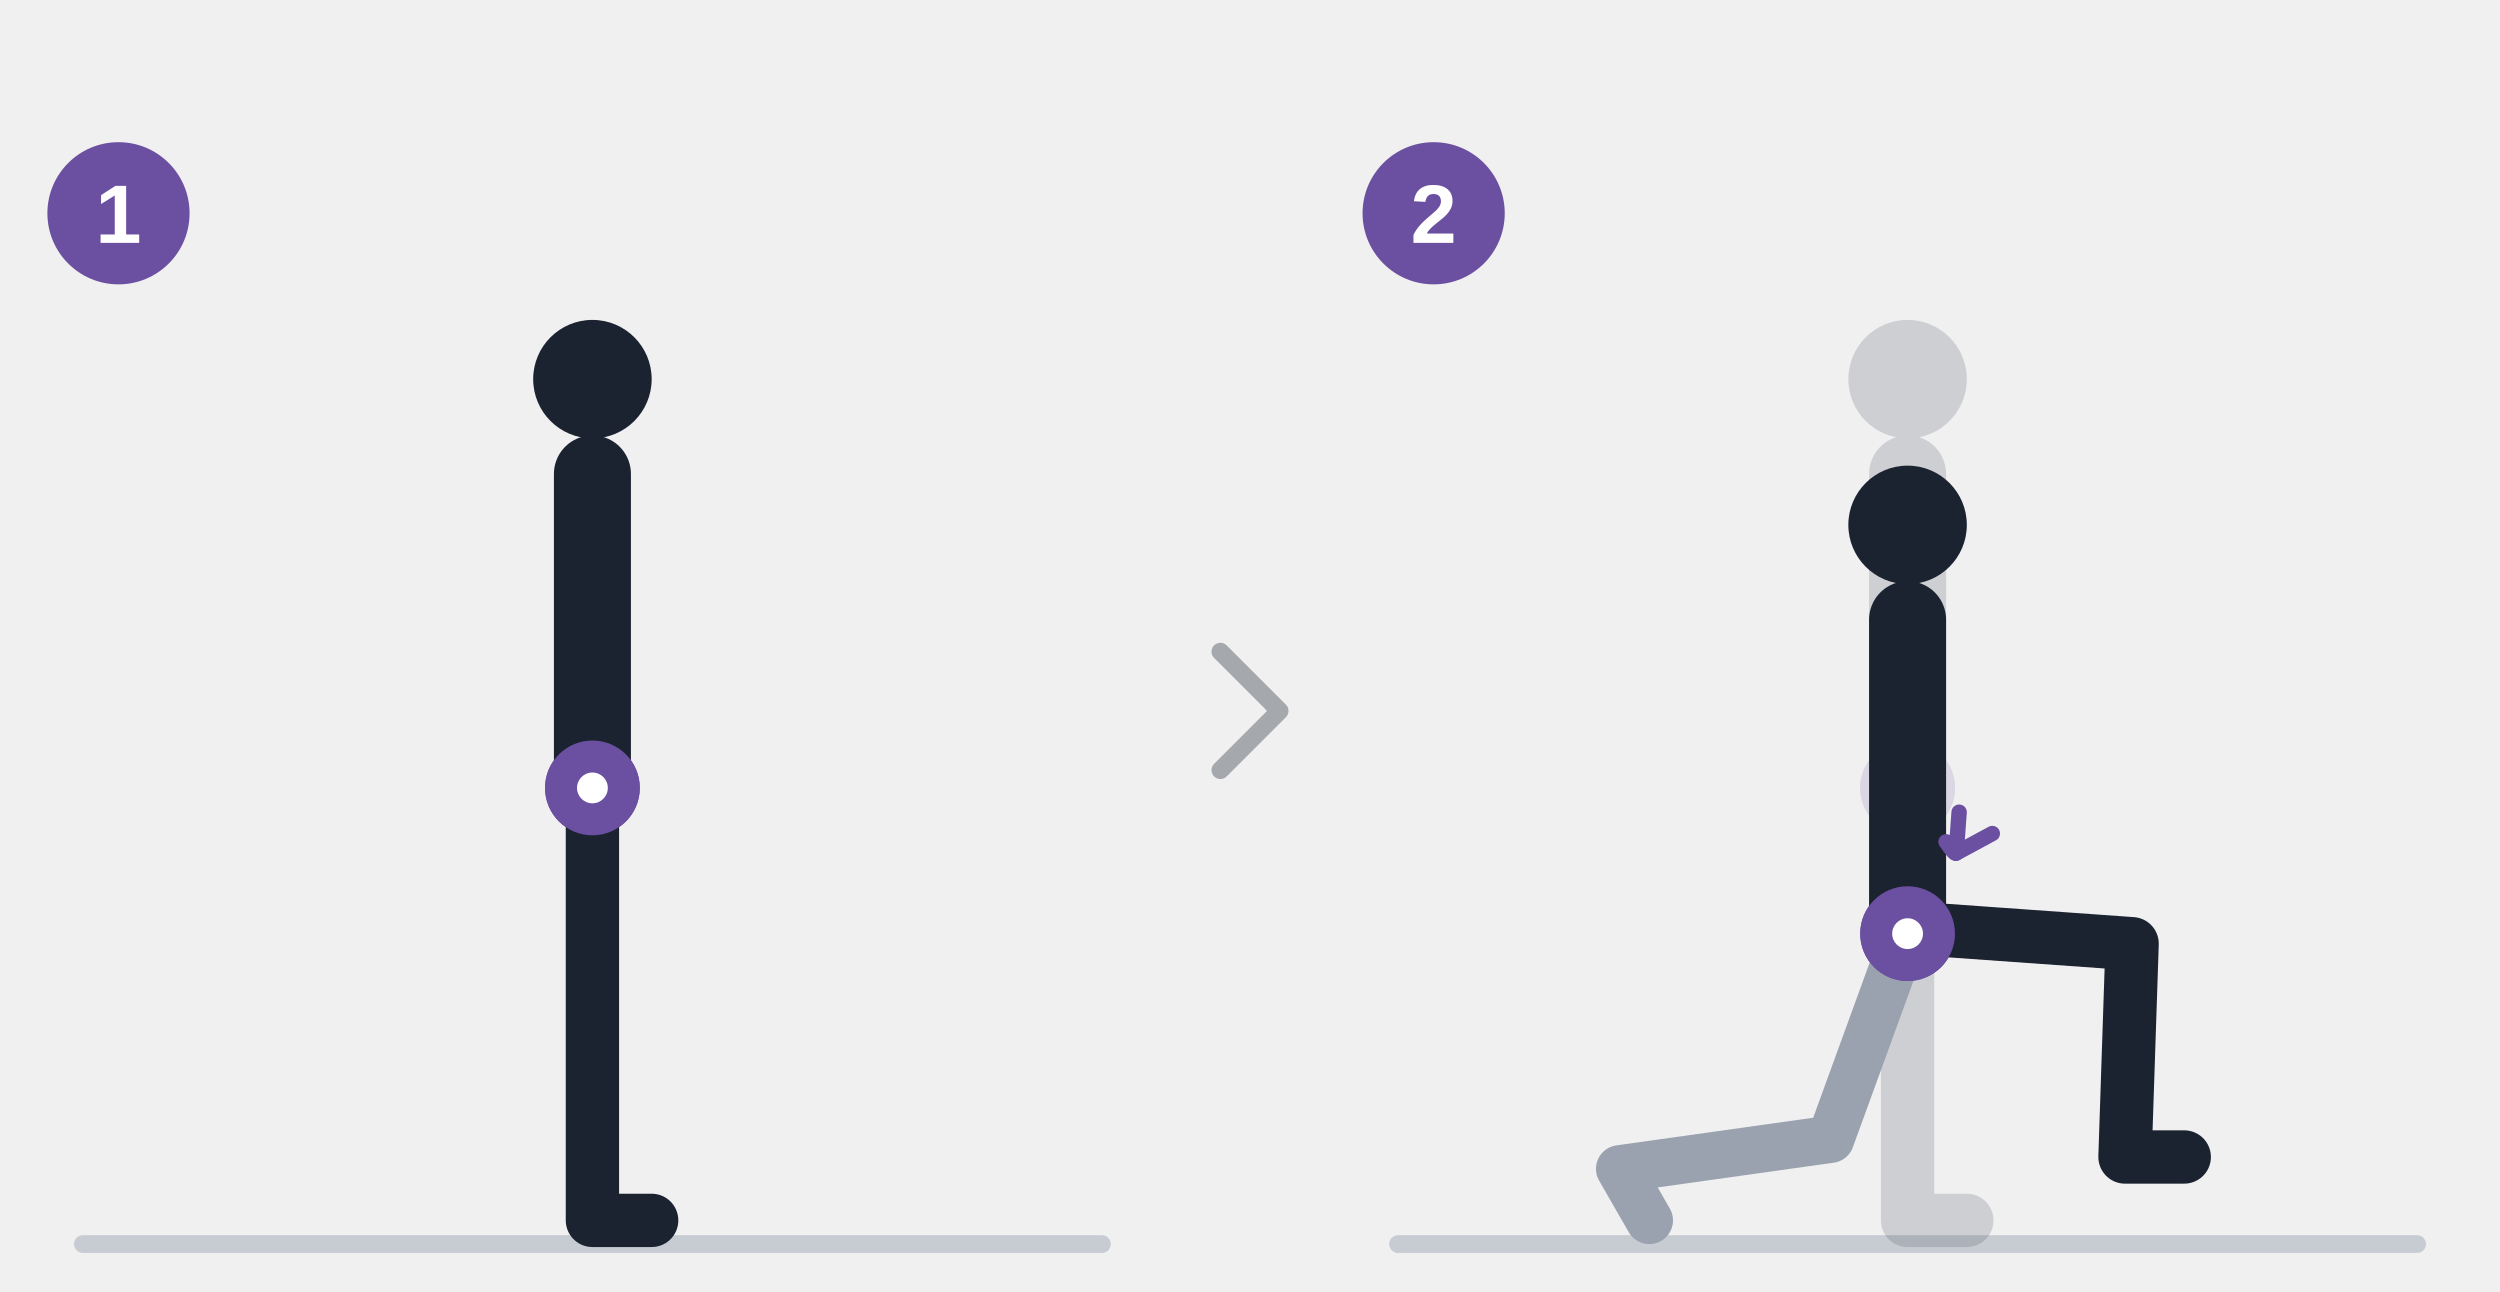
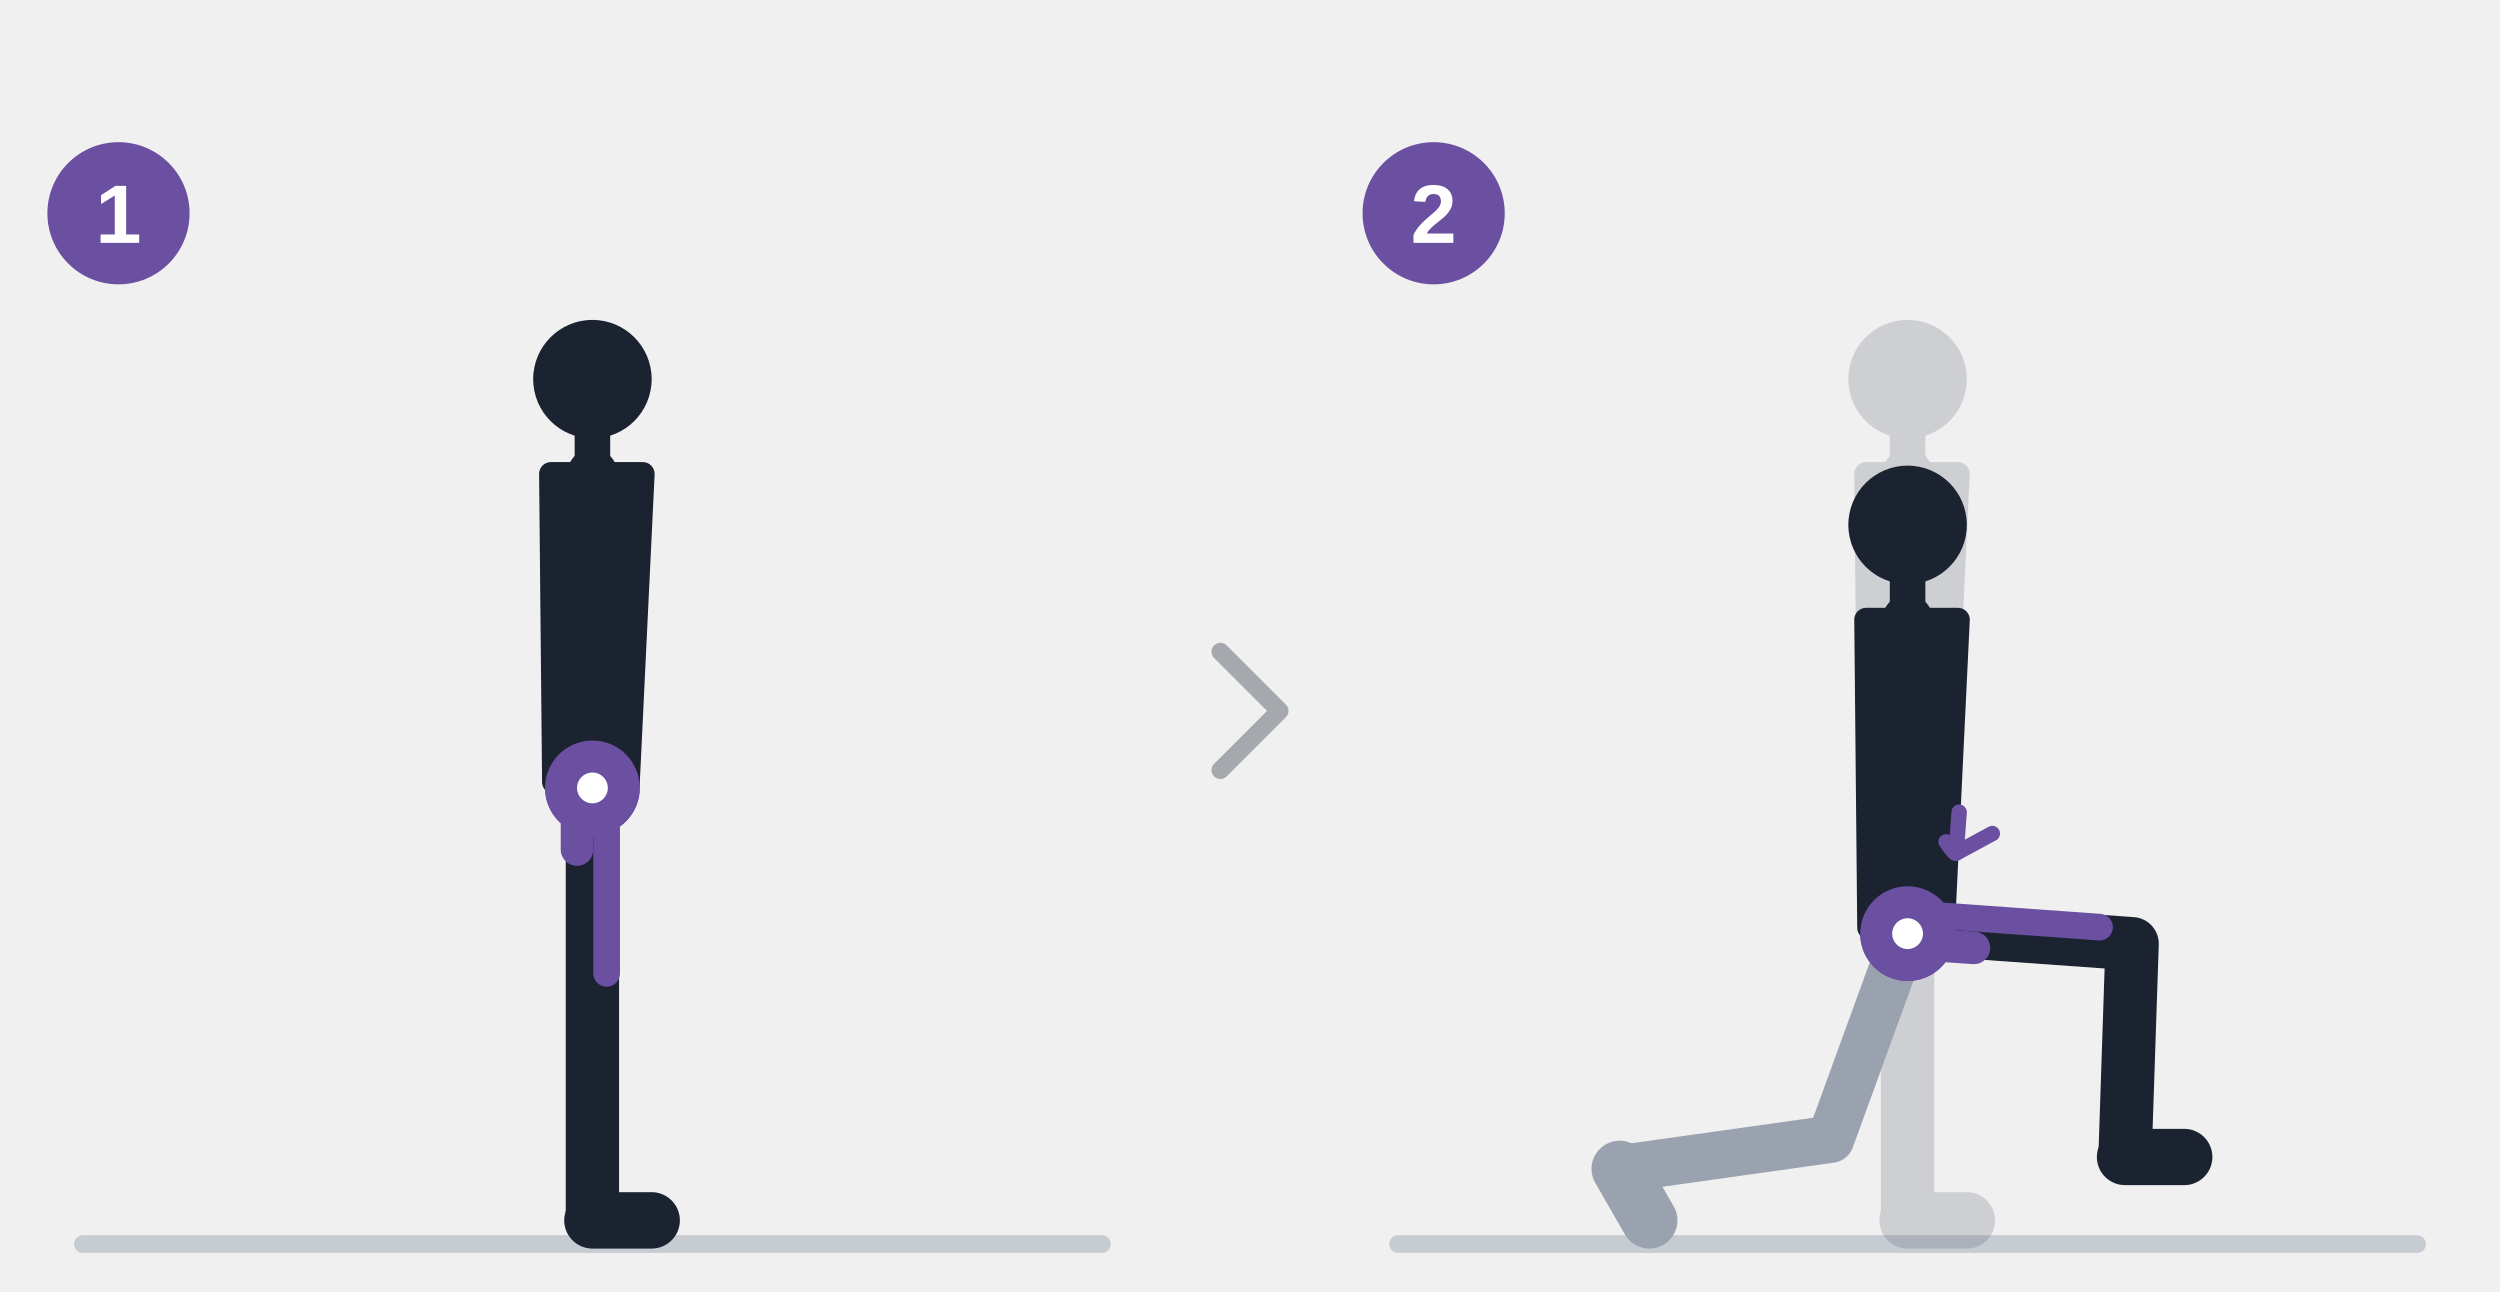
<svg xmlns="http://www.w3.org/2000/svg" viewBox="0 -18 422 218" role="img">
  <g>
    <line x1="14" y1="192" x2="186" y2="192" stroke="#C7CCD3" stroke-width="3" stroke-linecap="round" />
-     <polyline points="100.0,114.0 100.0,152.0 100.0,188.0 110.0,188.0" fill="none" stroke="#9AA2AF" stroke-width="8" stroke-linecap="round" stroke-linejoin="round" />
+     <polyline points="100.0,114.0 100.0,152.0 100.0,188.0" fill="none" stroke="#9AA2AF" stroke-width="8" stroke-linecap="round" stroke-linejoin="round" />
+     <line x1="100.0" y1="188.0" x2="110.0" y2="188.0" stroke="#9AA2AF" stroke-width="9.5" stroke-linecap="round" />
    <polyline points="100.0,62.0 100.0,90.0 100.0,115.0" fill="none" stroke="#9AA2AF" stroke-width="7.5" stroke-linecap="round" stroke-linejoin="round" />
+     <circle cx="100.0" cy="115.0" r="4.6" fill="#9AA2AF" />
    <circle cx="100.0" cy="115.0" r="8" fill="#6B4FA0" />
    <circle cx="100.0" cy="115.0" r="2.6" fill="#fff" />
-     <line x1="100.0" y1="114.0" x2="100.0" y2="62.0" stroke="#1B2230" stroke-width="13" stroke-linecap="round" />
+     <polygon points="106.0,114.0 108.5,62.0 93.0,62.0 93.5,114.0" fill="#1B2230" stroke="#1B2230" stroke-width="4" stroke-linejoin="round" />
+     <line x1="100.0" y1="62.0" x2="100.0" y2="53.2" stroke="#1B2230" stroke-width="6" stroke-linecap="round" />
    <circle cx="100.0" cy="46.0" r="10" fill="#1B2230" />
-     <polyline points="100.0,114.0 100.0,152.0 100.0,188.0 110.0,188.0" fill="none" stroke="#1B2230" stroke-width="9" stroke-linecap="round" stroke-linejoin="round" />
+     <polyline points="100.0,114.0 100.0,152.0 100.0,188.0" fill="none" stroke="#1B2230" stroke-width="9" stroke-linecap="round" stroke-linejoin="round" />
+     <line x1="100.0" y1="188.0" x2="110.0" y2="188.0" stroke="#1B2230" stroke-width="9.5" stroke-linecap="round" />
+     <line x1="102.4" y1="119.7" x2="102.4" y2="146.3" stroke="#6B4FA0" stroke-width="4.5" stroke-linecap="round" />
+     <line x1="97.4" y1="111.0" x2="97.4" y2="125.4" stroke="#6B4FA0" stroke-width="5.5" stroke-linecap="round" />
    <polyline points="100.0,62.0 100.0,90.0 100.0,115.0" fill="none" stroke="#1B2230" stroke-width="8.5" stroke-linecap="round" stroke-linejoin="round" />
+     <circle cx="100.0" cy="115.0" r="4.6" fill="#1B2230" />
    <circle cx="100.0" cy="115.0" r="8" fill="#6B4FA0" />
    <circle cx="100.0" cy="115.0" r="2.6" fill="#fff" />
    <circle cx="20" cy="18" r="12" fill="#6B4FA0" />
    <text x="20" y="23" text-anchor="middle" font-family="Arial,sans-serif" font-weight="700" font-size="14" fill="#fff">1</text>
  </g>
  <path d="M206,92 L216,102 L206,112" fill="none" stroke="#1B2230" stroke-width="3" stroke-linecap="round" stroke-linejoin="round" opacity=".35" />
  <g transform="translate(222 0)">
    <line x1="14" y1="192" x2="186" y2="192" stroke="#C7CCD3" stroke-width="3" stroke-linecap="round" />
    <g opacity=".16">
-       <polyline points="100.0,114.0 100.0,152.0 100.0,188.0 110.0,188.0" fill="none" stroke="#9AA2AF" stroke-width="8" stroke-linecap="round" stroke-linejoin="round" />
+       <polyline points="100.0,114.0 100.0,152.0 100.0,188.0" fill="none" stroke="#9AA2AF" stroke-width="8" stroke-linecap="round" stroke-linejoin="round" />
+       <line x1="100.0" y1="188.0" x2="110.0" y2="188.0" stroke="#9AA2AF" stroke-width="9.5" stroke-linecap="round" />
      <polyline points="100.0,62.0 100.0,90.0 100.0,115.0" fill="none" stroke="#9AA2AF" stroke-width="7.5" stroke-linecap="round" stroke-linejoin="round" />
+       <circle cx="100.0" cy="115.0" r="4.6" fill="#9AA2AF" />
      <circle cx="100.0" cy="115.0" r="8" fill="#6B4FA0" />
      <circle cx="100.0" cy="115.0" r="2.6" fill="#fff" />
-       <line x1="100.0" y1="114.0" x2="100.0" y2="62.0" stroke="#1B2230" stroke-width="13" stroke-linecap="round" />
+       <polygon points="106.0,114.0 108.5,62.0 93.0,62.0 93.5,114.0" fill="#1B2230" stroke="#1B2230" stroke-width="4" stroke-linejoin="round" />
+       <line x1="100.0" y1="62.0" x2="100.0" y2="53.2" stroke="#1B2230" stroke-width="6" stroke-linecap="round" />
      <circle cx="100.0" cy="46.0" r="10" fill="#1B2230" />
-       <polyline points="100.0,114.0 100.0,152.0 100.0,188.0 110.0,188.0" fill="none" stroke="#1B2230" stroke-width="9" stroke-linecap="round" stroke-linejoin="round" />
+       <polyline points="100.0,114.0 100.0,152.0 100.0,188.0" fill="none" stroke="#1B2230" stroke-width="9" stroke-linecap="round" stroke-linejoin="round" />
+       <line x1="100.0" y1="188.0" x2="110.0" y2="188.0" stroke="#1B2230" stroke-width="9.5" stroke-linecap="round" />
      <polyline points="100.0,62.0 100.0,90.0 100.0,115.0" fill="none" stroke="#1B2230" stroke-width="8.5" stroke-linecap="round" stroke-linejoin="round" />
+       <circle cx="100.0" cy="115.0" r="4.6" fill="#1B2230" />
      <circle cx="100.0" cy="115.0" r="8" fill="#6B4FA0" />
      <circle cx="100.0" cy="115.0" r="2.6" fill="#fff" />
    </g>
-     <polyline points="100.0,138.6 87.0,174.3 51.4,179.3 56.4,188.0" fill="none" stroke="#9AA2AF" stroke-width="8" stroke-linecap="round" stroke-linejoin="round" />
+     <polyline points="100.0,138.6 87.0,174.3 51.4,179.3" fill="none" stroke="#9AA2AF" stroke-width="8" stroke-linecap="round" stroke-linejoin="round" />
+     <line x1="51.4" y1="179.3" x2="56.4" y2="188.0" stroke="#9AA2AF" stroke-width="9.5" stroke-linecap="round" />
    <polyline points="100.0,86.6 100.0,114.6 100.0,139.6" fill="none" stroke="#9AA2AF" stroke-width="7.5" stroke-linecap="round" stroke-linejoin="round" />
+     <circle cx="100.0" cy="139.6" r="4.6" fill="#9AA2AF" />
    <circle cx="100.0" cy="139.6" r="8" fill="#6B4FA0" />
    <circle cx="100.0" cy="139.6" r="2.6" fill="#fff" />
-     <line x1="100.0" y1="138.6" x2="100.0" y2="86.6" stroke="#1B2230" stroke-width="13" stroke-linecap="round" />
+     <polygon points="106.0,138.6 108.5,86.6 93.0,86.6 93.5,138.6" fill="#1B2230" stroke="#1B2230" stroke-width="4" stroke-linejoin="round" />
+     <line x1="100.0" y1="86.6" x2="100.0" y2="77.8" stroke="#1B2230" stroke-width="6" stroke-linecap="round" />
    <circle cx="100.0" cy="70.6" r="10" fill="#1B2230" />
-     <polyline points="100.0,138.6 137.9,141.3 136.7,177.3 146.7,177.3" fill="none" stroke="#1B2230" stroke-width="9" stroke-linecap="round" stroke-linejoin="round" />
+     <polyline points="100.0,138.6 137.9,141.3 136.7,177.3" fill="none" stroke="#1B2230" stroke-width="9" stroke-linecap="round" stroke-linejoin="round" />
+     <line x1="136.7" y1="177.3" x2="146.7" y2="177.3" stroke="#1B2230" stroke-width="9.5" stroke-linecap="round" />
+     <line x1="105.9" y1="136.6" x2="132.4" y2="138.5" stroke="#6B4FA0" stroke-width="4.5" stroke-linecap="round" />
+     <line x1="96.8" y1="141.0" x2="111.2" y2="142.0" stroke="#6B4FA0" stroke-width="5.5" stroke-linecap="round" />
    <polyline points="100.0,86.6 100.0,114.6 100.0,139.6" fill="none" stroke="#1B2230" stroke-width="8.5" stroke-linecap="round" stroke-linejoin="round" />
+     <circle cx="100.0" cy="139.6" r="4.6" fill="#1B2230" />
    <circle cx="100.0" cy="139.6" r="8" fill="#6B4FA0" />
    <circle cx="100.0" cy="139.6" r="2.6" fill="#fff" />
    <path d="M106.5,124.1 Q108.0,126.3 108.2,126.0" fill="none" stroke="#6B4FA0" stroke-width="2.6" stroke-dasharray="5 4" stroke-linecap="round" />
    <path d="M108.7,119.1 L108.2,126.0 L114.3,122.7" fill="none" stroke="#6B4FA0" stroke-width="2.6" stroke-linecap="round" stroke-linejoin="round" />
    <circle cx="20" cy="18" r="12" fill="#6B4FA0" />
    <text x="20" y="23" text-anchor="middle" font-family="Arial,sans-serif" font-weight="700" font-size="14" fill="#fff">2</text>
  </g>
</svg>
